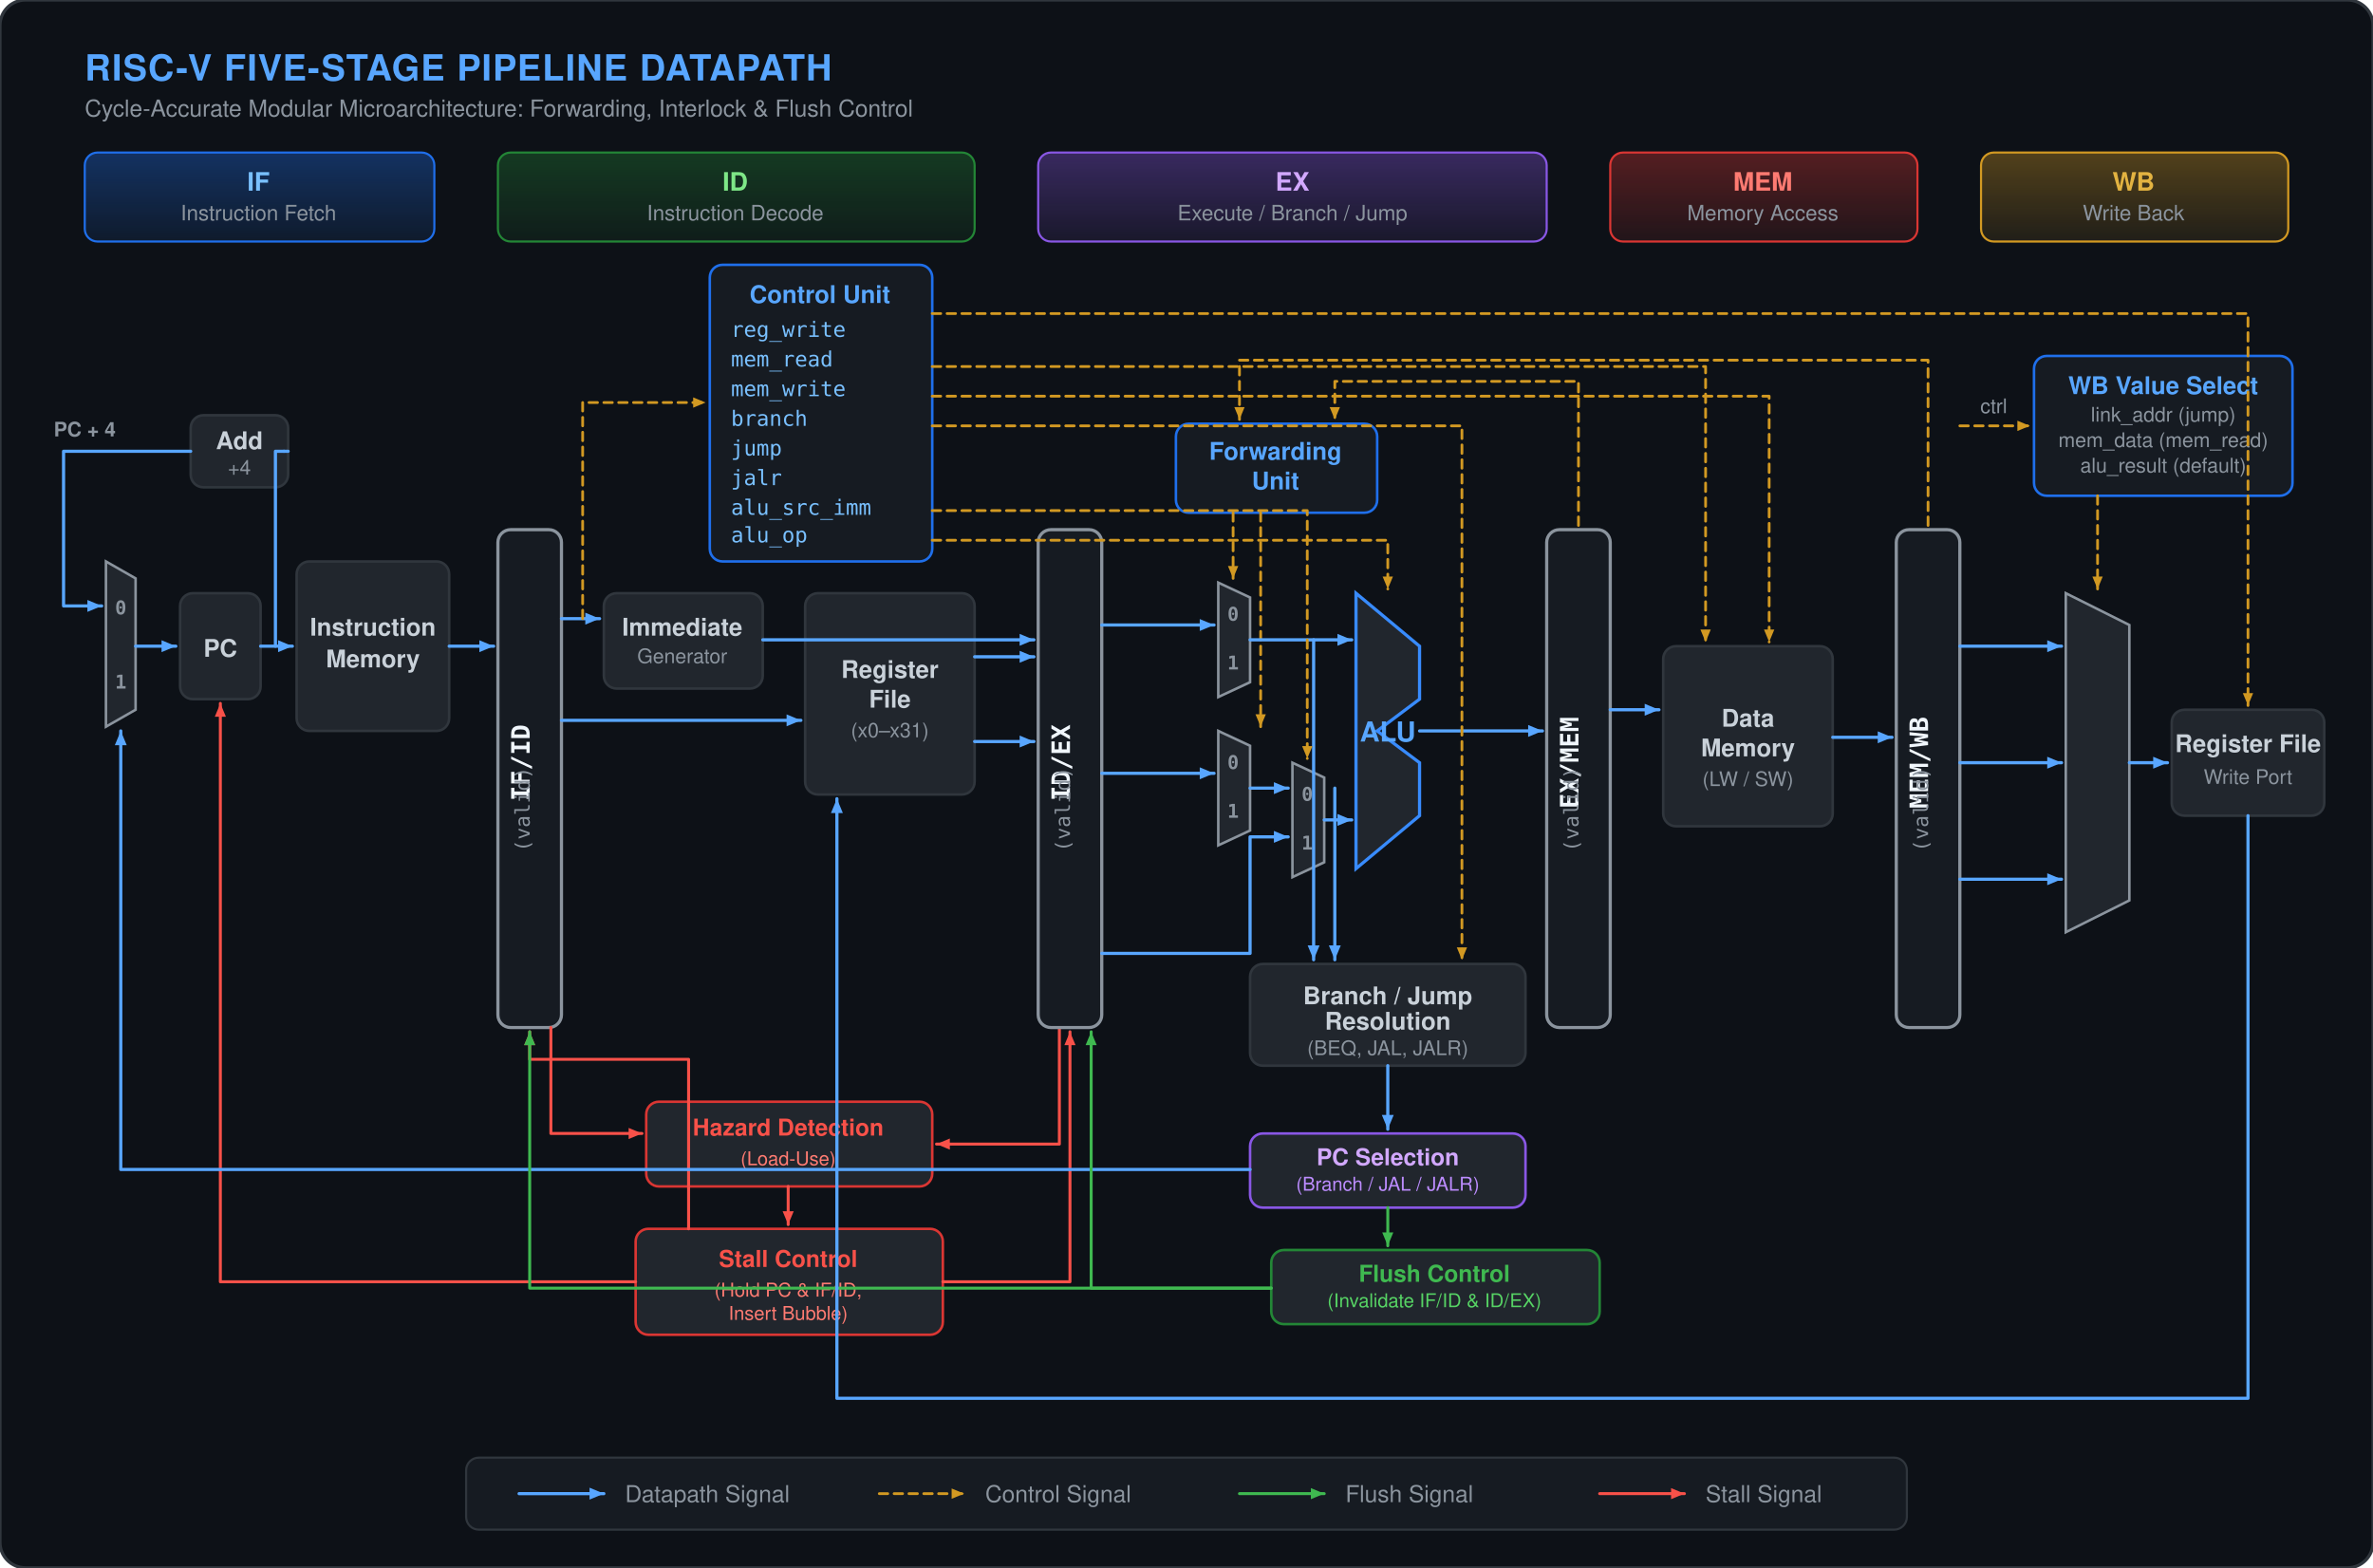
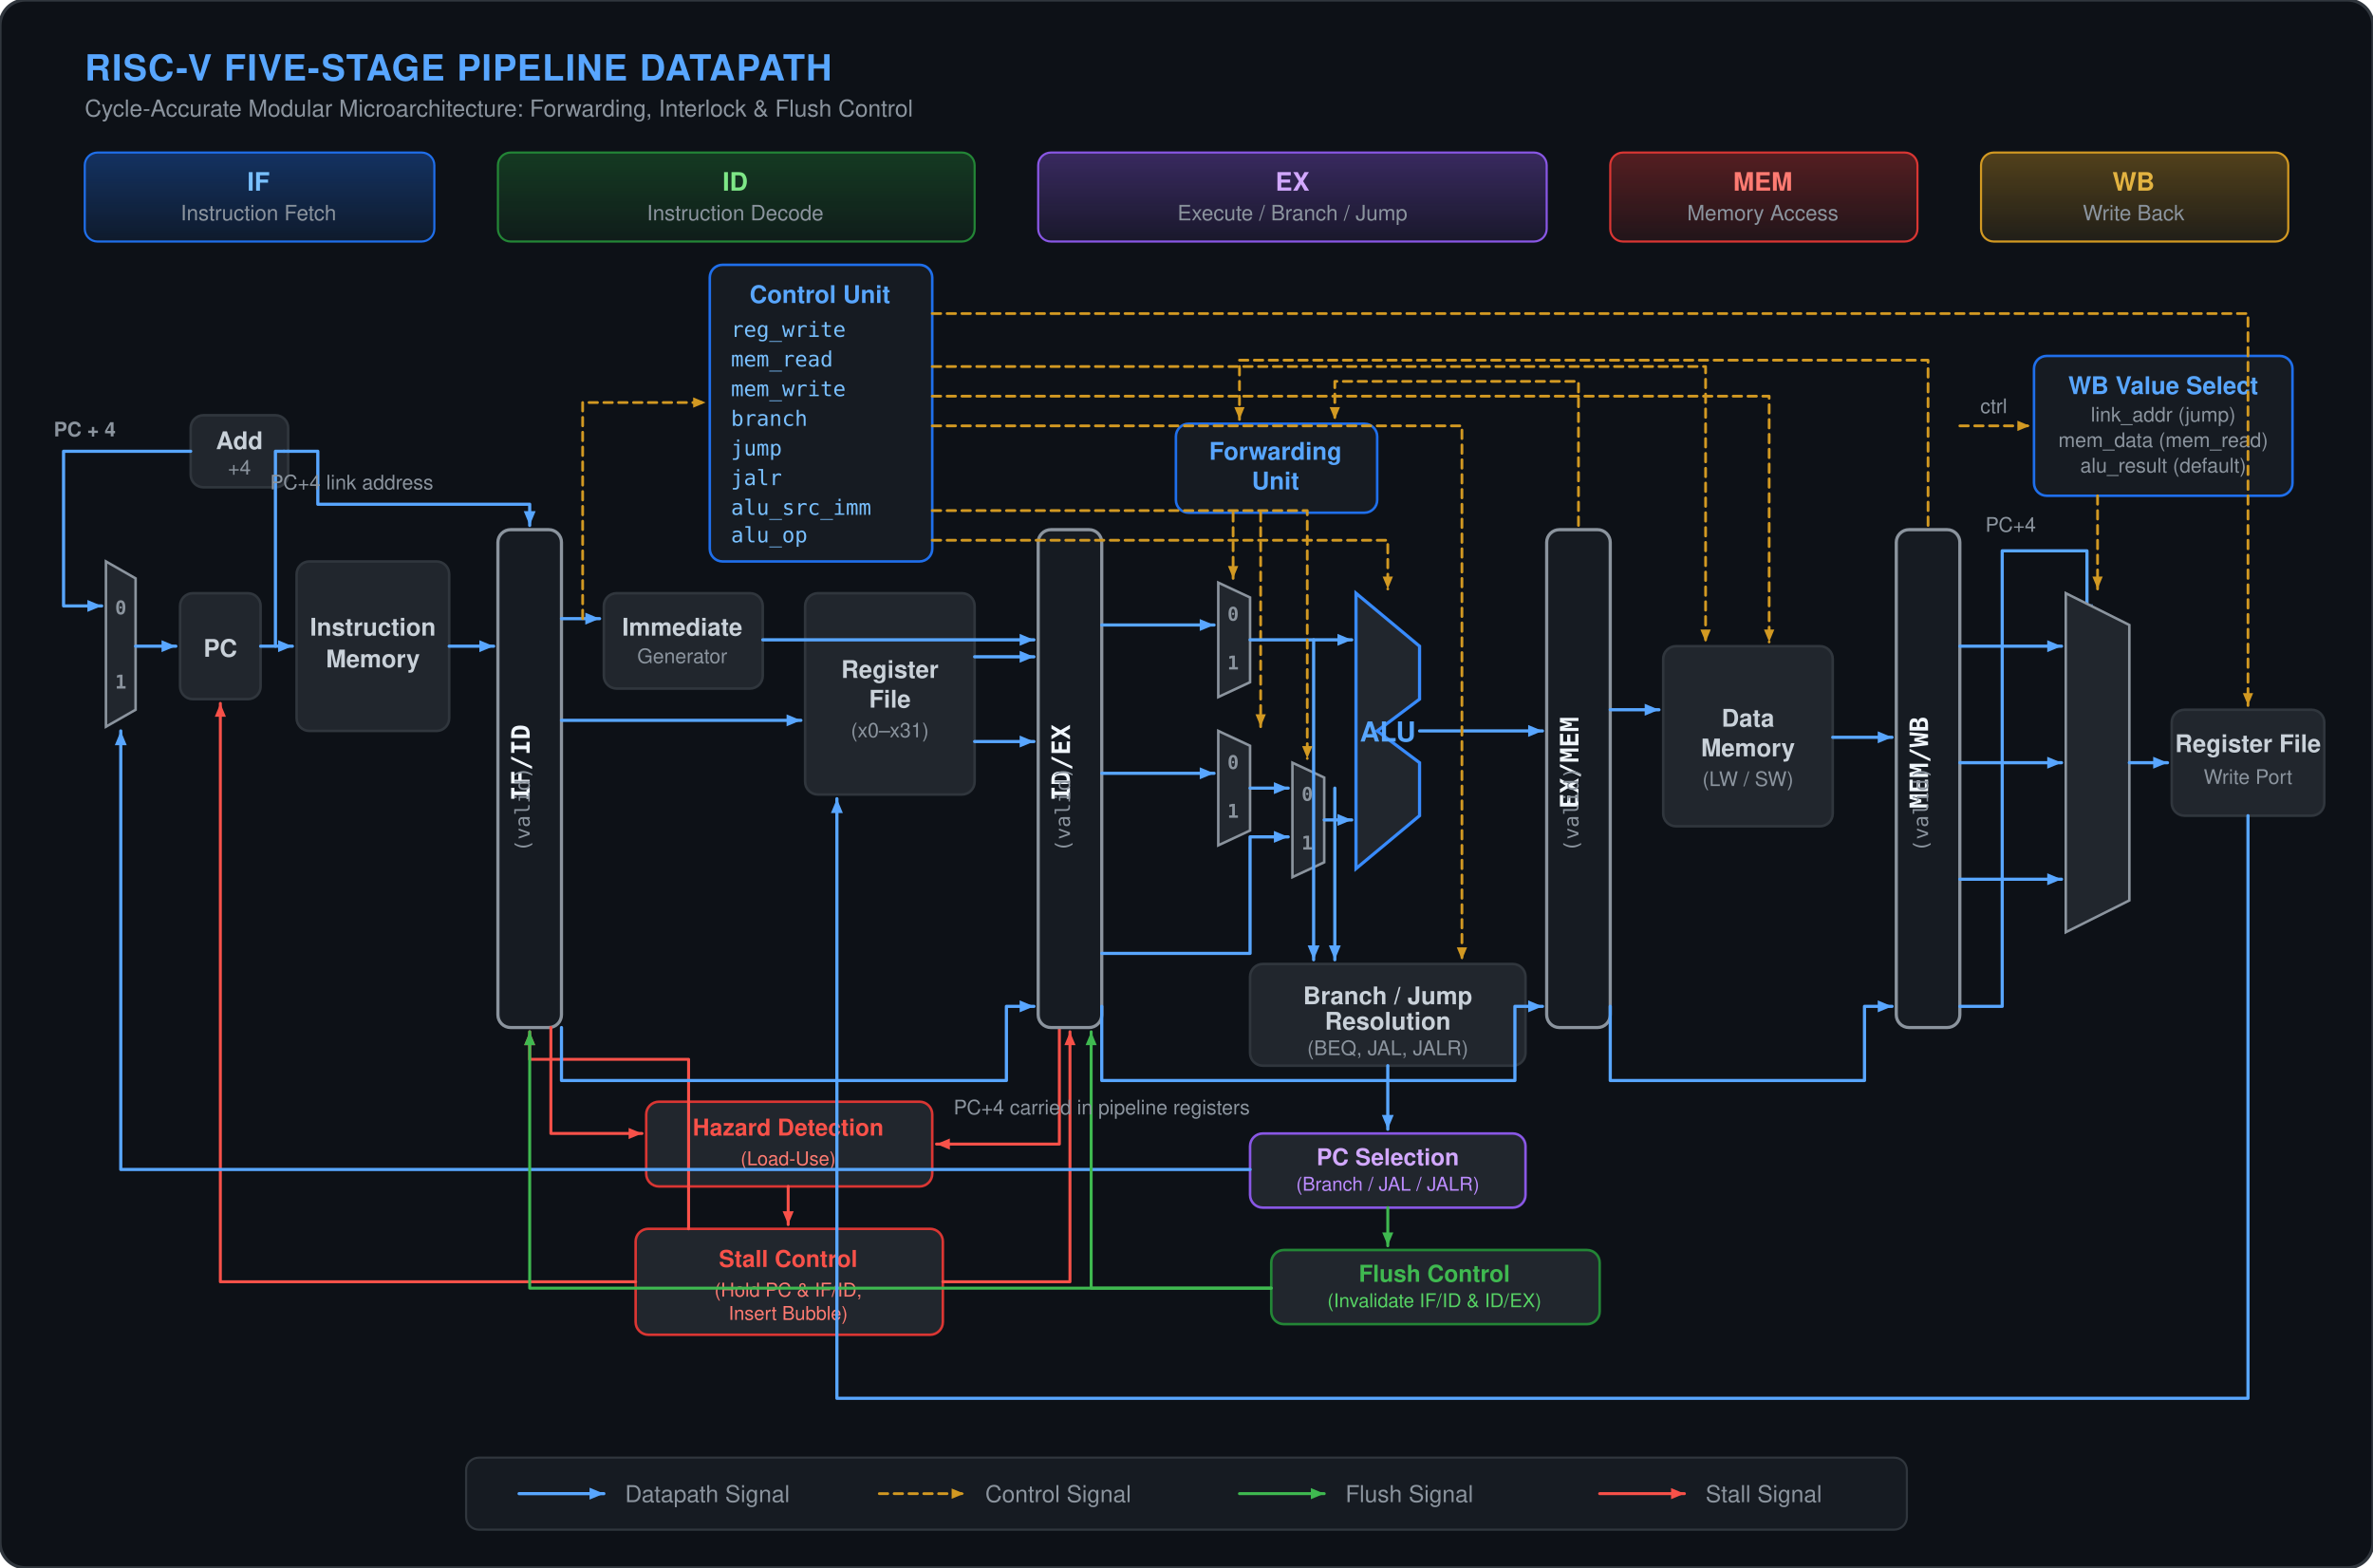
<svg xmlns="http://www.w3.org/2000/svg" viewBox="0 0 1120 740" width="100%" height="100%">
  <defs>
    <style>
      .bg { fill: #0d1117; }
      .outer-card { fill: #161b22; stroke: #30363d; stroke-width: 1.5; rx: 10px; }
      
      .title { fill: #58a6ff; font-family: -apple-system, BlinkMacSystemFont, "Segoe UI", Helvetica, Arial, sans-serif; font-size: 17px; font-weight: 700; letter-spacing: 0.5px; }
      .subtitle { fill: #8b949e; font-family: -apple-system, BlinkMacSystemFont, "Segoe UI", Helvetica, Arial, sans-serif; font-size: 11px; }
      
      .stage-pill { stroke-width: 1; rx: 6px; }
      .stage-pill-title { font-family: -apple-system, BlinkMacSystemFont, "Segoe UI", Helvetica, Arial, sans-serif; font-size: 12px; font-weight: 700; text-anchor: middle; }
      .stage-pill-sub { font-family: -apple-system, BlinkMacSystemFont, "Segoe UI", Helvetica, Arial, sans-serif; font-size: 10px; text-anchor: middle; }

      .card { fill: #21262d; stroke: #30363d; stroke-width: 1.2; rx: 6px; }
      .card-title { fill: #c9d1d9; font-family: -apple-system, BlinkMacSystemFont, "Segoe UI", Helvetica, Arial, sans-serif; font-size: 11.5px; font-weight: 600; text-anchor: middle; }
      .card-sub { fill: #8b949e; font-family: -apple-system, BlinkMacSystemFont, "Segoe UI", Helvetica, Arial, sans-serif; font-size: 9.5px; text-anchor: middle; }
      
      .pipe-reg { fill: #161b22; stroke: #8b949e; stroke-width: 1.5; rx: 6px; }
      .pipe-reg-title { fill: #f0f6fc; font-family: "SFMono-Regular", Consolas, monospace; font-size: 12px; font-weight: 700; text-anchor: middle; }
      .pipe-reg-sub { fill: #8b949e; font-family: "SFMono-Regular", Consolas, monospace; font-size: 9.5px; text-anchor: middle; }

      .ctrl-card { fill: #161b22; stroke: #1f6feb; stroke-width: 1.2; rx: 6px; }
      .ctrl-title { fill: #58a6ff; font-family: -apple-system, BlinkMacSystemFont, "Segoe UI", Helvetica, Arial, sans-serif; font-size: 11.5px; font-weight: 700; text-anchor: middle; }
      .ctrl-sig { fill: #79c0ff; font-family: "SFMono-Regular", Consolas, monospace; font-size: 10px; }

      .stall-card { fill: #21262d; stroke: #da3633; stroke-width: 1.2; rx: 6px; }
      .stall-title { fill: #f85149; font-family: -apple-system, BlinkMacSystemFont, "Segoe UI", Helvetica, Arial, sans-serif; font-size: 11px; font-weight: 700; text-anchor: middle; }
      .stall-sub { fill: #ff7b72; font-family: -apple-system, BlinkMacSystemFont, "Segoe UI", Helvetica, Arial, sans-serif; font-size: 9px; text-anchor: middle; }

      .flush-card { fill: #21262d; stroke: #238636; stroke-width: 1.2; rx: 6px; }
      .flush-title { fill: #3fb950; font-family: -apple-system, BlinkMacSystemFont, "Segoe UI", Helvetica, Arial, sans-serif; font-size: 11px; font-weight: 700; text-anchor: middle; }
      .flush-sub { fill: #56d364; font-family: -apple-system, BlinkMacSystemFont, "Segoe UI", Helvetica, Arial, sans-serif; font-size: 9px; text-anchor: middle; }

      .pcsel-card { fill: #21262d; stroke: #8957e5; stroke-width: 1.2; rx: 6px; }
      .pcsel-title { fill: #d2a8ff; font-family: -apple-system, BlinkMacSystemFont, "Segoe UI", Helvetica, Arial, sans-serif; font-size: 11px; font-weight: 700; text-anchor: middle; }
      .pcsel-sub { fill: #bc8cff; font-family: -apple-system, BlinkMacSystemFont, "Segoe UI", Helvetica, Arial, sans-serif; font-size: 9px; text-anchor: middle; }

      .mux { fill: #21262d; stroke: #8b949e; stroke-width: 1.2; }
      .mux-label { fill: #8b949e; font-family: "SFMono-Regular", Consolas, monospace; font-size: 9px; font-weight: 600; text-anchor: middle; }
      
      .alu { fill: #21262d; stroke: #388bfd; stroke-width: 1.5; }
      .alu-text { fill: #58a6ff; font-family: -apple-system, BlinkMacSystemFont, "Segoe UI", Helvetica, Arial, sans-serif; font-size: 13px; font-weight: 700; text-anchor: middle; }

      /* Signal lines */
      .bus-data { stroke: #58a6ff; stroke-width: 1.5; fill: none; stroke-linecap: round; stroke-linejoin: round; }
      .bus-ctrl { stroke: #d29922; stroke-width: 1.3; fill: none; stroke-linecap: round; stroke-linejoin: round; stroke-dasharray: 4,3; }
      .bus-flush { stroke: #3fb950; stroke-width: 1.4; fill: none; stroke-linecap: round; stroke-linejoin: round; }
      .bus-stall { stroke: #f85149; stroke-width: 1.4; fill: none; stroke-linecap: round; stroke-linejoin: round; }

      .legend-box { fill: #161b22; stroke: #30363d; stroke-width: 1; rx: 6px; }
      .legend-text { fill: #8b949e; font-family: -apple-system, BlinkMacSystemFont, "Segoe UI", Helvetica, Arial, sans-serif; font-size: 11px; }
    </style>
    <marker id="arr-data" viewBox="0 0 8 8" refX="6" refY="4" markerWidth="6" markerHeight="6" orient="auto">
      <path d="M 0 1.5 L 6 4 L 0 6.5 z" fill="#58a6ff" />
    </marker>
    <marker id="arr-ctrl" viewBox="0 0 8 8" refX="6" refY="4" markerWidth="6" markerHeight="6" orient="auto">
      <path d="M 0 1.5 L 6 4 L 0 6.5 z" fill="#d29922" />
    </marker>
    <marker id="arr-flush" viewBox="0 0 8 8" refX="6" refY="4" markerWidth="6" markerHeight="6" orient="auto">
      <path d="M 0 1.5 L 6 4 L 0 6.5 z" fill="#3fb950" />
    </marker>
    <marker id="arr-stall" viewBox="0 0 8 8" refX="6" refY="4" markerWidth="6" markerHeight="6" orient="auto">
      <path d="M 0 1.5 L 6 4 L 0 6.5 z" fill="#f85149" />
    </marker>
    <linearGradient id="grad-if" x1="0" y1="0" x2="0" y2="1">
      <stop offset="0%" stop-color="#1f6feb" stop-opacity="0.35" />
      <stop offset="100%" stop-color="#1f6feb" stop-opacity="0.1" />
    </linearGradient>
    <linearGradient id="grad-id" x1="0" y1="0" x2="0" y2="1">
      <stop offset="0%" stop-color="#238636" stop-opacity="0.35" />
      <stop offset="100%" stop-color="#238636" stop-opacity="0.1" />
    </linearGradient>
    <linearGradient id="grad-ex" x1="0" y1="0" x2="0" y2="1">
      <stop offset="0%" stop-color="#8957e5" stop-opacity="0.35" />
      <stop offset="100%" stop-color="#8957e5" stop-opacity="0.1" />
    </linearGradient>
    <linearGradient id="grad-mem" x1="0" y1="0" x2="0" y2="1">
      <stop offset="0%" stop-color="#da3633" stop-opacity="0.35" />
      <stop offset="100%" stop-color="#da3633" stop-opacity="0.1" />
    </linearGradient>
    <linearGradient id="grad-wb" x1="0" y1="0" x2="0" y2="1">
      <stop offset="0%" stop-color="#d29922" stop-opacity="0.35" />
      <stop offset="100%" stop-color="#d29922" stop-opacity="0.1" />
    </linearGradient>
  </defs>
  <rect width="1120" height="740" rx="12" class="bg" stroke="#30363d" stroke-width="1.5" />
  <text x="40" y="38" class="title">RISC-V FIVE-STAGE PIPELINE DATAPATH</text>
  <text x="40" y="55" class="subtitle">Cycle-Accurate Modular Microarchitecture: Forwarding, Interlock &amp; Flush Control</text>
  <rect x="40" y="72" width="165" height="42" class="stage-pill" fill="url(#grad-if)" stroke="#1f6feb" />
  <text x="122" y="90" class="stage-pill-title" fill="#79c0ff">IF</text>
  <text x="122" y="104" class="stage-pill-sub" fill="#8b949e">Instruction Fetch</text>
  <rect x="235" y="72" width="225" height="42" class="stage-pill" fill="url(#grad-id)" stroke="#238636" />
  <text x="347" y="90" class="stage-pill-title" fill="#7ee787">ID</text>
  <text x="347" y="104" class="stage-pill-sub" fill="#8b949e">Instruction Decode</text>
  <rect x="490" y="72" width="240" height="42" class="stage-pill" fill="url(#grad-ex)" stroke="#8957e5" />
  <text x="610" y="90" class="stage-pill-title" fill="#d2a8ff">EX</text>
  <text x="610" y="104" class="stage-pill-sub" fill="#8b949e">Execute / Branch / Jump</text>
  <rect x="760" y="72" width="145" height="42" class="stage-pill" fill="url(#grad-mem)" stroke="#da3633" />
  <text x="832" y="90" class="stage-pill-title" fill="#ff7b72">MEM</text>
  <text x="832" y="104" class="stage-pill-sub" fill="#8b949e">Memory Access</text>
  <rect x="935" y="72" width="145" height="42" class="stage-pill" fill="url(#grad-wb)" stroke="#d29922" />
  <text x="1007" y="90" class="stage-pill-title" fill="#e3b341">WB</text>
  <text x="1007" y="104" class="stage-pill-sub" fill="#8b949e">Write Back</text>
  <rect x="90" y="196" width="46" height="34" class="card" />
  <text x="113" y="212" class="card-title">Add</text>
  <text x="113" y="224" class="card-sub">+4</text>
  <polygon points="50,265 64,273 64,335 50,343" class="mux" />
  <text x="57" y="290" class="mux-label">0</text>
  <text x="57" y="325" class="mux-label">1</text>
  <rect x="85" y="280" width="38" height="50" class="card" />
  <text x="104" y="310" class="card-title">PC</text>
  <rect x="140" y="265" width="72" height="80" class="card" />
  <text x="176" y="300" class="card-title">Instruction</text>
  <text x="176" y="315" class="card-title">Memory</text>
  <path d="M 64 305 L 83 305" class="bus-data" marker-end="url(#arr-data)" />
  <path d="M 123 305 L 138 305" class="bus-data" marker-end="url(#arr-data)" />
  <path d="M 212 305 L 233 305" class="bus-data" marker-end="url(#arr-data)" />
  <path d="M 130 305 L 130 213 L 134 213" class="bus-data" />
  <path d="M 134 213 L 136 213" class="bus-data" />
+   <path d="M 136 213 L 150 213 L 150 238 L 250 238 L 250 248" class="bus-data" marker-end="url(#arr-data)" />
+   <text x="166" y="231" class="card-sub" fill="#58a6ff">PC+4 link address</text>
  <text x="40" y="206" class="card-sub" fill="#58a6ff" font-weight="bold">PC + 4</text>
  <path d="M 90 213 L 30 213 L 30 286 L 48 286" class="bus-data" marker-end="url(#arr-data)" />
  <rect x="235" y="250" width="30" height="235" class="pipe-reg" />
  <text x="250" y="360" class="pipe-reg-title" transform="rotate(-90 250 360)">IF/ID</text>
  <text x="250" y="382" class="pipe-reg-sub" transform="rotate(-90 250 382)">(valid)</text>
  <rect x="335" y="125" width="105" height="140" class="ctrl-card" />
  <text x="387" y="143" class="ctrl-title">Control Unit</text>
  <text x="345" y="159" class="ctrl-sig">reg_write</text>
  <text x="345" y="173" class="ctrl-sig">mem_read</text>
  <text x="345" y="187" class="ctrl-sig">mem_write</text>
  <text x="345" y="201" class="ctrl-sig">branch</text>
  <text x="345" y="215" class="ctrl-sig">jump</text>
  <text x="345" y="229" class="ctrl-sig">jalr</text>
  <text x="345" y="243" class="ctrl-sig">alu_src_imm</text>
  <text x="345" y="256" class="ctrl-sig">alu_op</text>
  <rect x="285" y="280" width="75" height="45" class="card" />
  <text x="322" y="300" class="card-title">Immediate</text>
  <text x="322" y="313" class="card-sub">Generator</text>
  <rect x="380" y="280" width="80" height="95" class="card" />
  <text x="420" y="320" class="card-title">Register</text>
  <text x="420" y="334" class="card-title">File</text>
  <text x="420" y="348" class="card-sub">(x0–x31)</text>
  <path d="M 265 292 L 283 292" class="bus-data" marker-end="url(#arr-data)" />
  <path d="M 275 292 L 275 190 L 333 190" class="bus-ctrl" marker-end="url(#arr-ctrl)" />
  <path d="M 265 340 L 378 340" class="bus-data" marker-end="url(#arr-data)" />
  <path d="M 360 302 L 488 302" class="bus-data" marker-end="url(#arr-data)" />
  <path d="M 460 310 L 488 310" class="bus-data" marker-end="url(#arr-data)" />
  <path d="M 460 350 L 488 350" class="bus-data" marker-end="url(#arr-data)" />
  <rect x="305" y="520" width="135" height="40" class="stall-card" />
  <text x="372" y="536" class="stall-title">Hazard Detection</text>
  <text x="372" y="550" class="stall-sub">(Load-Use)</text>
  <rect x="300" y="580" width="145" height="50" class="stall-card" />
  <text x="372" y="598" class="stall-title">Stall Control</text>
  <text x="372" y="612" class="stall-sub">(Hold PC &amp; IF/ID,</text>
  <text x="372" y="623" class="stall-sub">Insert Bubble)</text>
  <path d="M 372 560 L 372 578" class="bus-stall" marker-end="url(#arr-stall)" />
  <path d="M 260 485 L 260 535 L 303 535" class="bus-stall" marker-end="url(#arr-stall)" />
  <path d="M 500 485 L 500 540 L 442 540" class="bus-stall" marker-end="url(#arr-stall)" />
  <path d="M 300 605 L 104 605 L 104 332" class="bus-stall" marker-end="url(#arr-stall)" />
  <path d="M 325 580 L 325 500 L 250 500 L 250 487" class="bus-stall" marker-end="url(#arr-stall)" />
  <path d="M 445 605 L 505 605 L 505 487" class="bus-stall" marker-end="url(#arr-stall)" />
  <rect x="490" y="250" width="30" height="235" class="pipe-reg" />
  <text x="505" y="360" class="pipe-reg-title" transform="rotate(-90 505 360)">ID/EX</text>
  <text x="505" y="382" class="pipe-reg-sub" transform="rotate(-90 505 382)">(valid)</text>
  <rect x="555" y="200" width="95" height="42" class="ctrl-card" />
  <text x="602" y="217" class="ctrl-title">Forwarding</text>
  <text x="602" y="231" class="ctrl-title">Unit</text>
  <polygon points="575,275 590,282 590,322 575,329" class="mux" />
  <text x="582" y="293" class="mux-label">0</text>
  <text x="582" y="316" class="mux-label">1</text>
  <polygon points="575,345 590,352 590,392 575,399" class="mux" />
  <text x="582" y="363" class="mux-label">0</text>
  <text x="582" y="386" class="mux-label">1</text>
  <polygon points="610,360 625,367 625,407 610,414" class="mux" />
  <text x="617" y="378" class="mux-label">0</text>
  <text x="617" y="401" class="mux-label">1</text>
  <polygon points="640,280 670,305 670,330 650,345 670,360 670,385 640,410" class="alu" />
  <text x="655" y="350" class="alu-text">ALU</text>
  <rect x="590" y="455" width="130" height="48" class="card" />
  <text x="655" y="474" class="card-title">Branch / Jump</text>
  <text x="655" y="486" class="card-title">Resolution</text>
  <text x="655" y="498" class="card-sub">(BEQ, JAL, JALR)</text>
  <rect x="590" y="535" width="130" height="35" class="pcsel-card" />
  <text x="655" y="550" class="pcsel-title">PC Selection</text>
  <text x="655" y="562" class="pcsel-sub">(Branch / JAL / JALR)</text>
  <rect x="600" y="590" width="155" height="35" class="flush-card" />
  <text x="677" y="605" class="flush-title">Flush Control</text>
  <text x="677" y="617" class="flush-sub">(Invalidate IF/ID &amp; ID/EX)</text>
  <path d="M 520 295 L 573 295" class="bus-data" marker-end="url(#arr-data)" />
  <path d="M 520 365 L 573 365" class="bus-data" marker-end="url(#arr-data)" />
  <path d="M 582 242 L 582 273" class="bus-ctrl" marker-end="url(#arr-ctrl)" />
  <path d="M 595 242 L 595 343" class="bus-ctrl" marker-end="url(#arr-ctrl)" />
  <path d="M 590 302 L 638 302" class="bus-data" marker-end="url(#arr-data)" />
  <path d="M 590 372 L 608 372" class="bus-data" marker-end="url(#arr-data)" />
  <path d="M 520 450 L 590 450 L 590 395 L 608 395" class="bus-data" marker-end="url(#arr-data)" />
  <path d="M 625 387 L 638 387" class="bus-data" marker-end="url(#arr-data)" />
  <path d="M 670 345 L 728 345" class="bus-data" marker-end="url(#arr-data)" />
  <path d="M 620 302 L 620 453" class="bus-data" marker-end="url(#arr-data)" />
  <path d="M 630 372 L 630 453" class="bus-data" marker-end="url(#arr-data)" />
  <path d="M 655 503 L 655 533" class="bus-data" marker-end="url(#arr-data)" />
  <path d="M 590 552 L 57 552 L 57 345" class="bus-data" marker-end="url(#arr-data)" />
  <path d="M 655 570 L 655 588" class="bus-flush" marker-end="url(#arr-flush)" />
  <path d="M 600 608 L 515 608 L 515 487" class="bus-flush" marker-end="url(#arr-flush)" />
  <path d="M 600 608 L 250 608 L 250 487" class="bus-flush" marker-end="url(#arr-flush)" />
  <rect x="730" y="250" width="30" height="235" class="pipe-reg" />
  <text x="745" y="360" class="pipe-reg-title" transform="rotate(-90 745 360)">EX/MEM</text>
  <text x="745" y="382" class="pipe-reg-sub" transform="rotate(-90 745 382)">(valid)</text>
  <rect x="785" y="305" width="80" height="85" class="card" />
  <text x="825" y="343" class="card-title">Data</text>
  <text x="825" y="357" class="card-title">Memory</text>
  <text x="825" y="371" class="card-sub">(LW / SW)</text>
  <path d="M 760 335 L 783 335" class="bus-data" marker-end="url(#arr-data)" />
  <path d="M 865 348 L 893 348" class="bus-data" marker-end="url(#arr-data)" />
  <path d="M 745 248 L 745 180 L 630 180 L 630 198" class="bus-ctrl" marker-end="url(#arr-ctrl)" />
  <rect x="895" y="250" width="30" height="235" class="pipe-reg" />
  <text x="910" y="360" class="pipe-reg-title" transform="rotate(-90 910 360)">MEM/WB</text>
  <text x="910" y="382" class="pipe-reg-sub" transform="rotate(-90 910 382)">(valid)</text>
+   <path d="M 265 485 L 265 510 L 475 510 L 475 475 L 488 475" class="bus-data" marker-end="url(#arr-data)" />
+   <path d="M 520 475 L 520 510 L 715 510 L 715 475 L 728 475" class="bus-data" marker-end="url(#arr-data)" />
+   <path d="M 760 475 L 760 510 L 880 510 L 880 475 L 893 475" class="bus-data" marker-end="url(#arr-data)" />
+   <text x="520" y="526" class="card-sub" fill="#58a6ff">PC+4 carried in pipeline registers</text>
+   <path d="M 925 475 L 945 475 L 945 260 L 985 260 L 985 292" class="bus-data" marker-end="url(#arr-data)" />
+   <text x="949" y="251" class="card-sub" fill="#58a6ff">PC+4</text>
  <rect x="960" y="168" width="122" height="66" class="ctrl-card" />
  <text x="1021" y="186" class="ctrl-title">WB Value Select</text>
  <text x="1021" y="199" class="card-sub" fill="#79c0ff">link_addr (jump)</text>
  <text x="1021" y="211" class="card-sub" fill="#79c0ff">mem_data (mem_read)</text>
  <text x="1021" y="223" class="card-sub" fill="#79c0ff">alu_result (default)</text>
  <path d="M 925 201 L 958 201" class="bus-ctrl" marker-end="url(#arr-ctrl)" />
  <text x="941" y="195" class="card-sub" fill="#d29922" font-size="8.5px">ctrl</text>
  <polygon points="975,280 1005,295 1005,425 975,440" class="mux" />
  <path d="M 990 234 L 990 278" class="bus-ctrl" marker-end="url(#arr-ctrl)" />
  <rect x="1025" y="335" width="72" height="50" class="card" />
  <text x="1061" y="355" class="card-title">Register File</text>
  <text x="1061" y="370" class="card-sub">Write Port</text>
  <path d="M 925 305 L 973 305" class="bus-data" marker-end="url(#arr-data)" />
  <path d="M 925 360 L 973 360" class="bus-data" marker-end="url(#arr-data)" />
  <path d="M 925 415 L 973 415" class="bus-data" marker-end="url(#arr-data)" />
  <path d="M 1005 360 L 1023 360" class="bus-data" marker-end="url(#arr-data)" />
  <path d="M 1061 385 L 1061 660 L 395 660 L 395 377" class="bus-data" marker-end="url(#arr-data)" />
  <path d="M 910 248 L 910 170 L 585 170 L 585 198" class="bus-ctrl" marker-end="url(#arr-ctrl)" />
  <path d="M 440 148 L 1061 148 L 1061 333" class="bus-ctrl" marker-end="url(#arr-ctrl)" />
  <path d="M 440 173 L 805 173 L 805 303" class="bus-ctrl" marker-end="url(#arr-ctrl)" />
  <path d="M 440 187 L 835 187 L 835 303" class="bus-ctrl" marker-end="url(#arr-ctrl)" />
  <path d="M 440 201 L 690 201 L 690 453" class="bus-ctrl" marker-end="url(#arr-ctrl)" />
  <path d="M 440 241 L 617 241 L 617 358" class="bus-ctrl" marker-end="url(#arr-ctrl)" />
  <path d="M 440 255 L 655 255 L 655 278" class="bus-ctrl" marker-end="url(#arr-ctrl)" />
  <rect x="220" y="688" width="680" height="34" class="legend-box" />
  <line x1="245" y1="705" x2="285" y2="705" class="bus-data" marker-end="url(#arr-data)" />
  <text x="295" y="709" class="legend-text">Datapath Signal</text>
  <line x1="415" y1="705" x2="455" y2="705" class="bus-ctrl" marker-end="url(#arr-ctrl)" />
  <text x="465" y="709" class="legend-text">Control Signal</text>
  <line x1="585" y1="705" x2="625" y2="705" class="bus-flush" marker-end="url(#arr-flush)" />
  <text x="635" y="709" class="legend-text">Flush Signal</text>
  <line x1="755" y1="705" x2="795" y2="705" class="bus-stall" marker-end="url(#arr-stall)" />
  <text x="805" y="709" class="legend-text">Stall Signal</text>
</svg>
